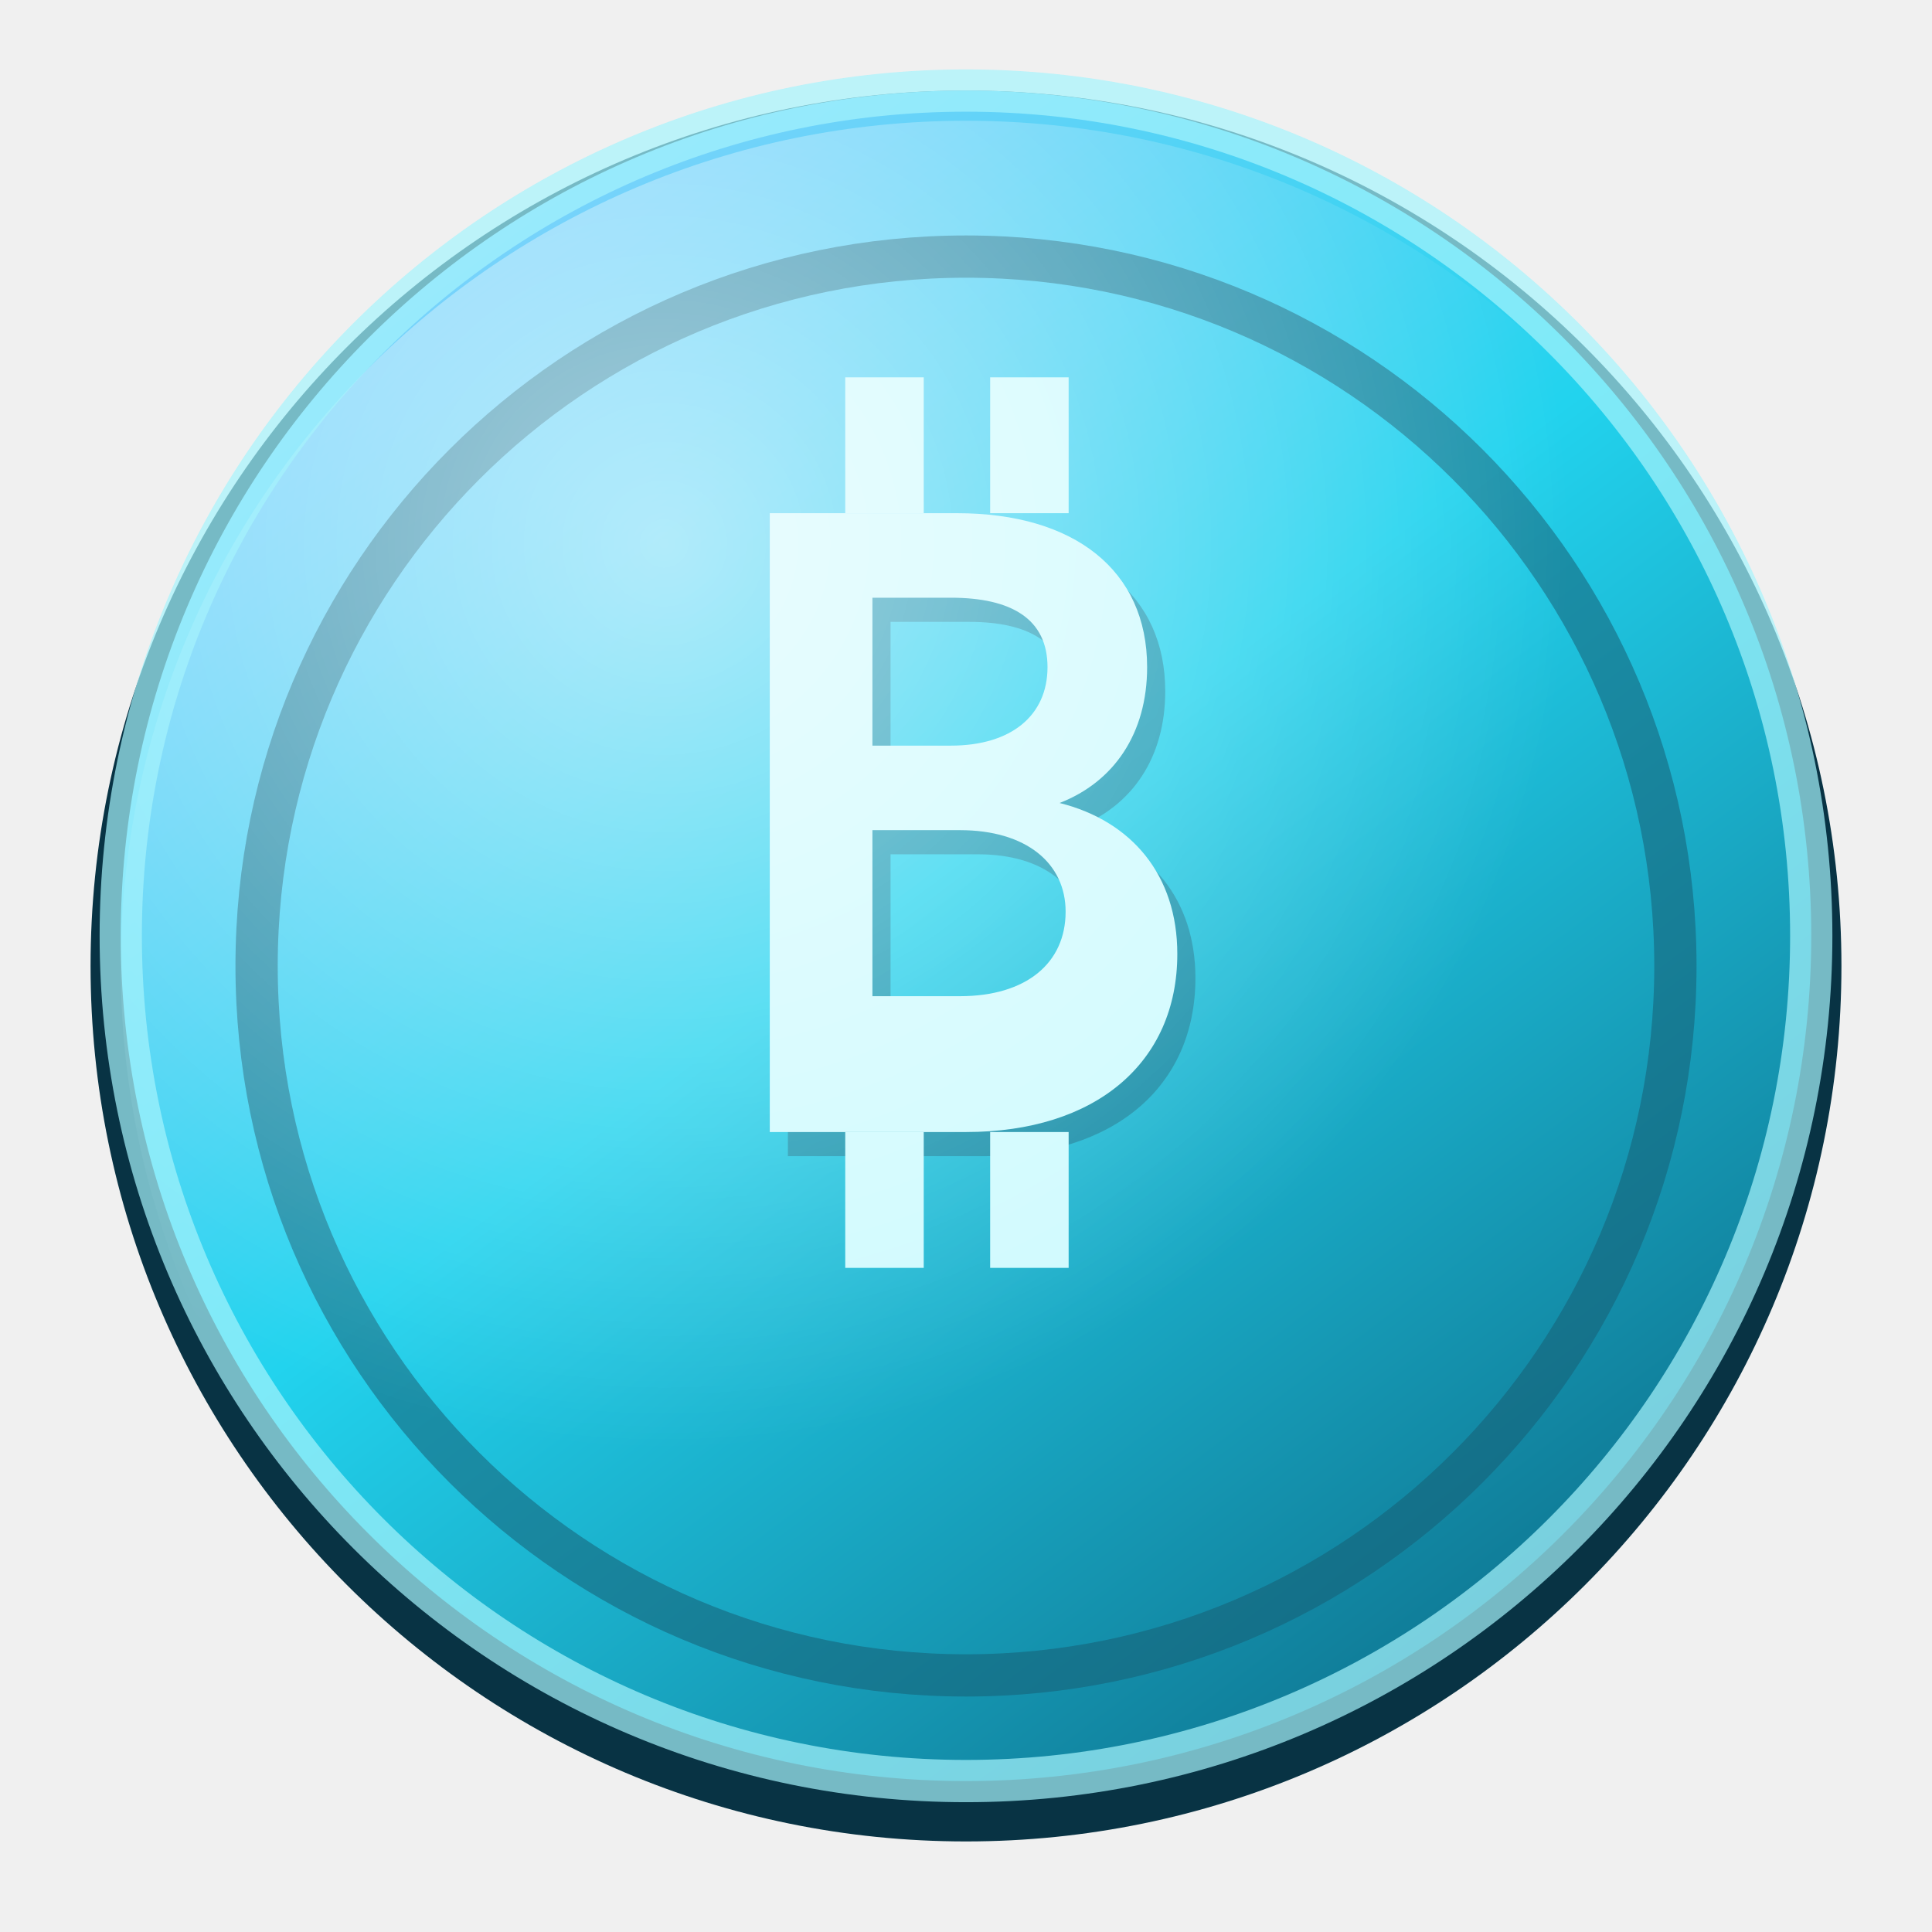
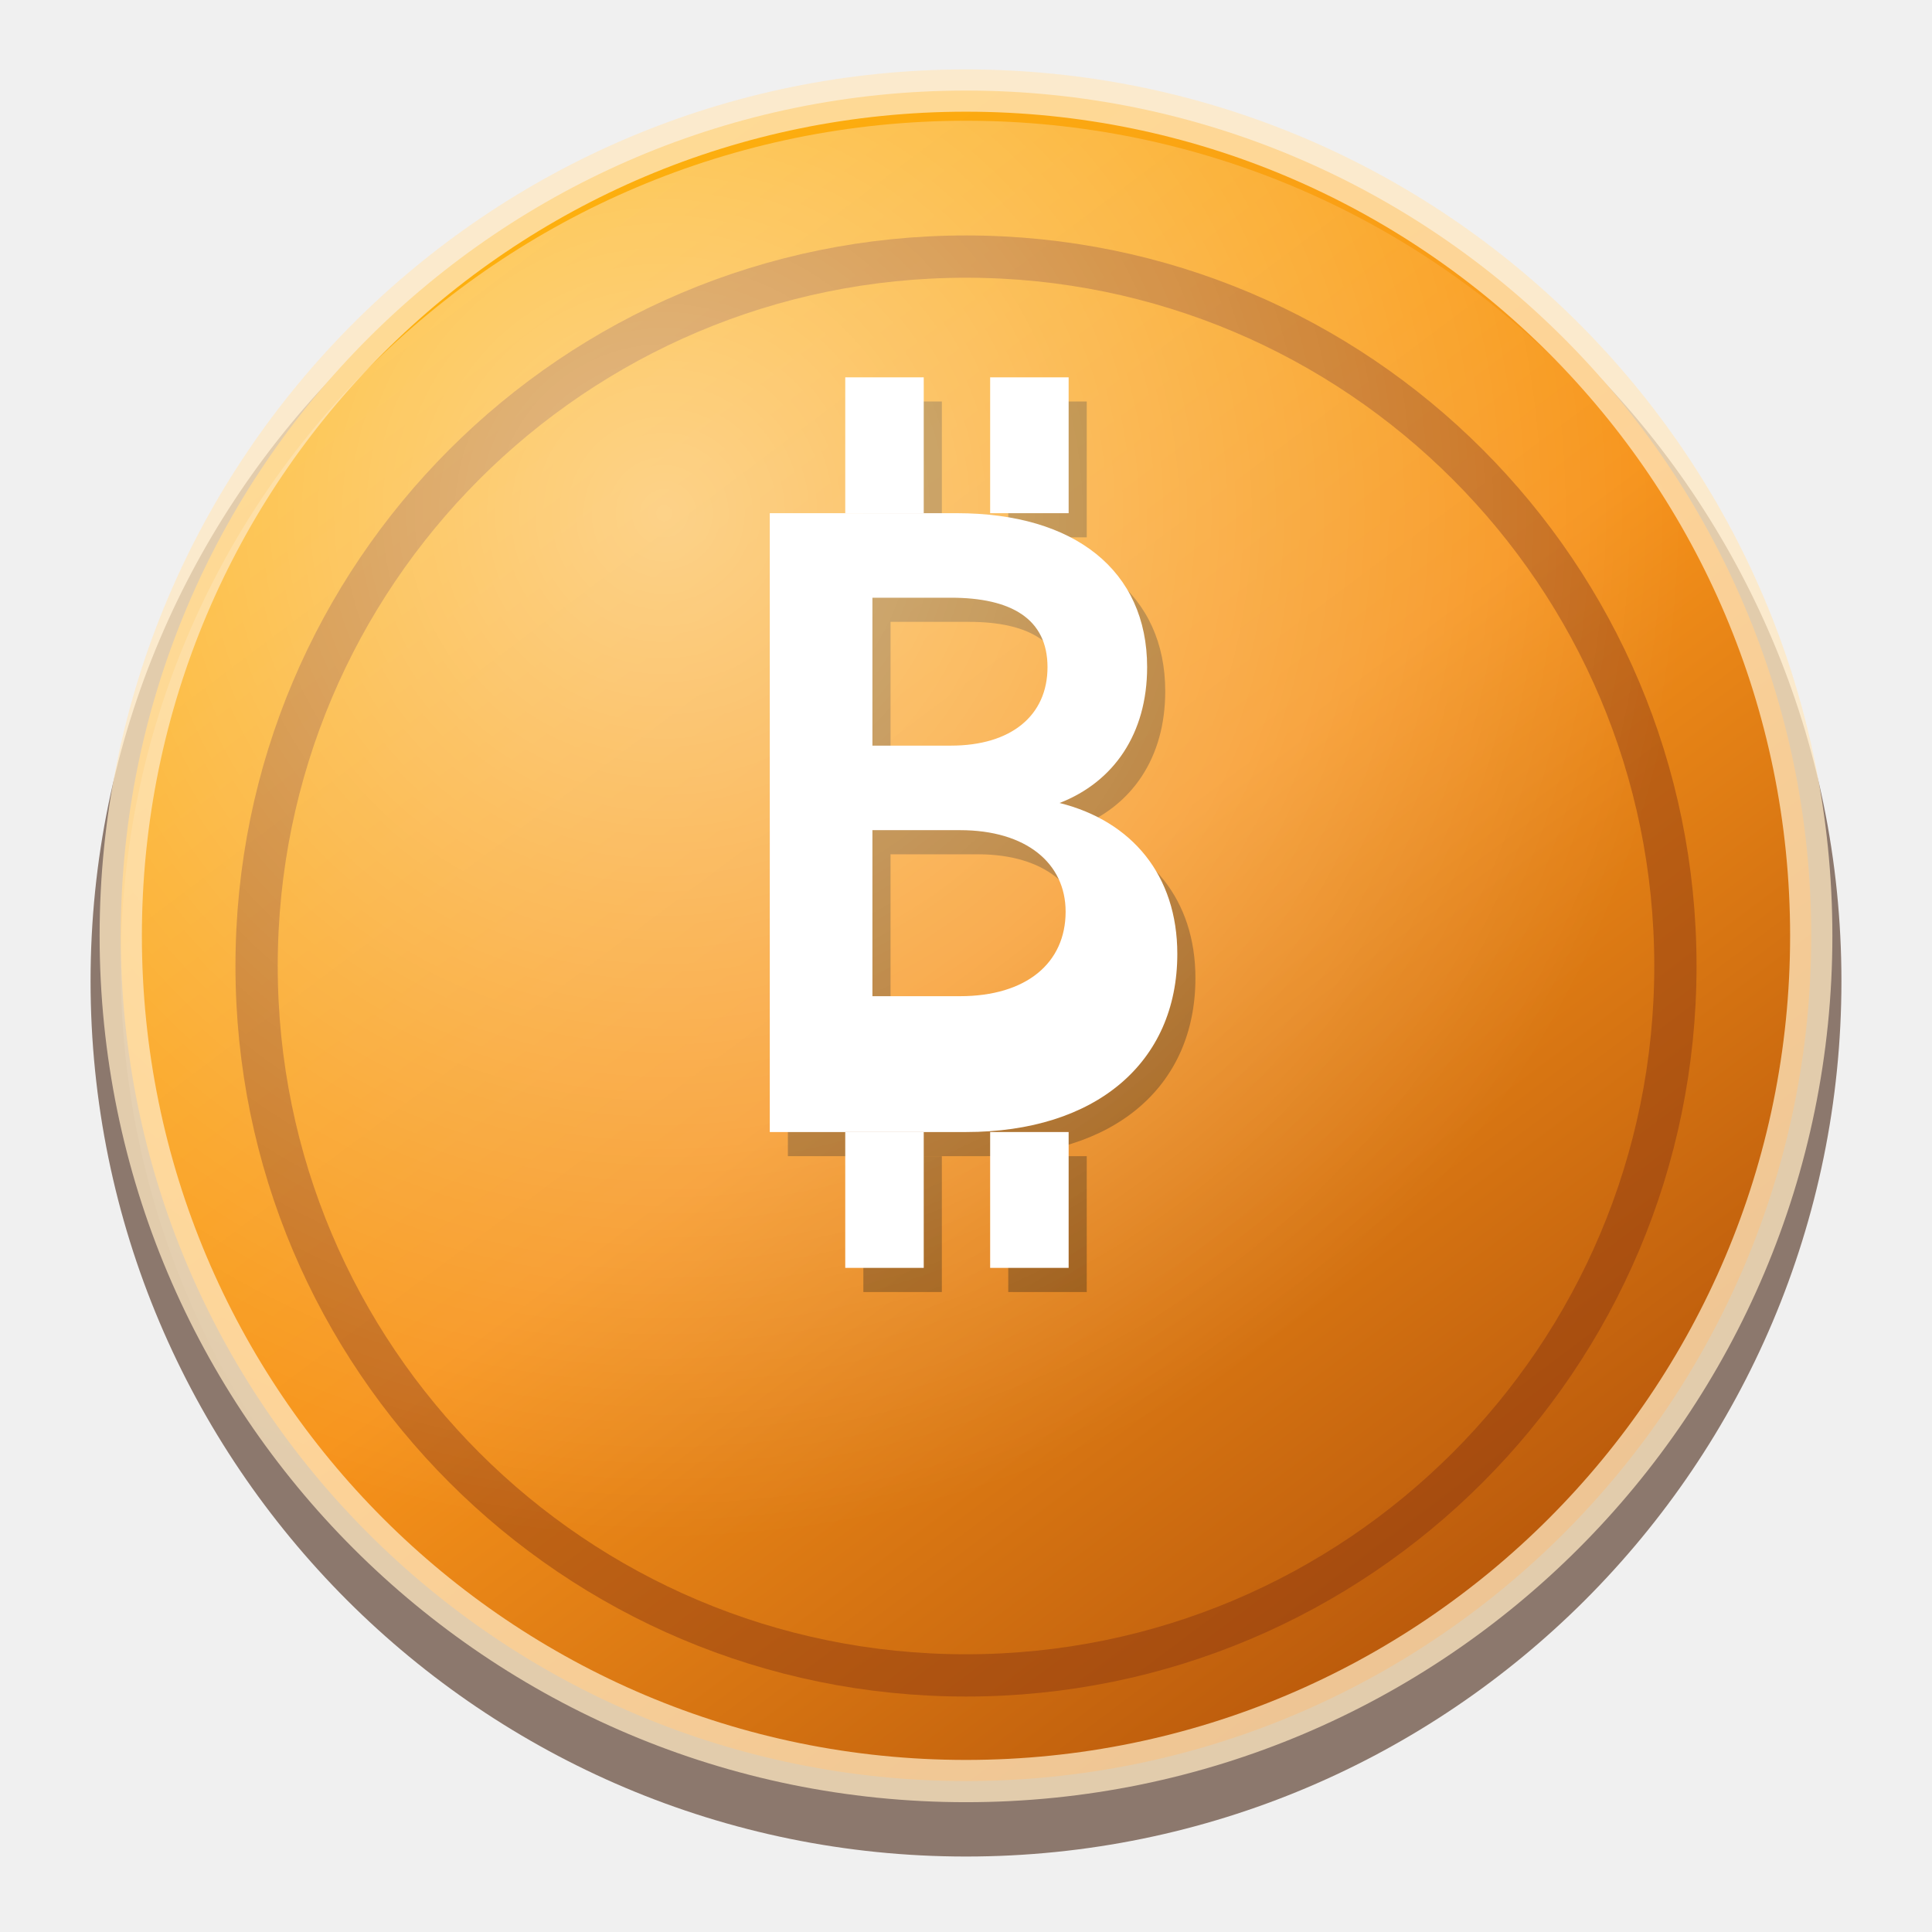
<svg xmlns="http://www.w3.org/2000/svg" viewBox="0 0 64 64">
  <defs>
-     <linearGradient id="btcF" x1="14" y1="8" x2="50" y2="56" gradientUnits="userSpaceOnUse">
-       <stop offset="0" stop-color="#7DD3FC" />
-       <stop offset=".45" stop-color="#22D3EE" />
-       <stop offset="1" stop-color="#0E7490" />
+     <linearGradient id="btcCoin" x1="14" y1="8" x2="50" y2="56" gradientUnits="userSpaceOnUse">
+       <stop offset="0" stop-color="#FDB10D" />
+       <stop offset=".5" stop-color="#F7931A" />
+       <stop offset="1" stop-color="#B4540A" />
    </linearGradient>
-     <radialGradient id="btcHi" cx="22" cy="18" r="30" gradientUnits="userSpaceOnUse">
-       <stop offset="0" stop-color="#fff" stop-opacity=".55" />
+     <radialGradient id="btcSheen" cx="22" cy="17" r="34" gradientUnits="userSpaceOnUse">
+       <stop offset="0" stop-color="#fff" stop-opacity=".5" />
      <stop offset="1" stop-color="#fff" stop-opacity="0" />
    </radialGradient>
  </defs>
-   <circle cx="32" cy="32" r="29" fill="#083344" />
-   <circle cx="32" cy="31" r="28" fill="url(#btcF)" />
-   <circle cx="32" cy="32" r="23.5" fill="none" stroke="#155E75" stroke-width="1.4" opacity=".55" />
-   <path d="M25.5 17h6.2c3.9 0 6.3 1.9 6.3 5.1 0 2.2-1.1 3.8-2.9 4.5 2.4.6 3.9 2.4 3.9 5 0 3.6-2.7 5.9-7 5.9h-6.5zm3.4 2.8v4.9h2.6c2 0 3.2-1 3.2-2.6s-1.2-2.3-3.2-2.3zm0 7.7v5.5h2.9c2.2 0 3.5-1.1 3.5-2.8 0-1.6-1.3-2.7-3.5-2.7z" fill="#155E75" opacity=".45" transform="translate(0.6 0.8)" />
-   <path d="M25.5 17h6.2c3.9 0 6.3 1.9 6.3 5.1 0 2.2-1.1 3.8-2.9 4.5 2.4.6 3.9 2.4 3.9 5 0 3.6-2.7 5.9-7 5.9h-6.5zm3.4 2.8v4.9h2.6c2 0 3.2-1 3.2-2.6s-1.2-2.3-3.2-2.3zm0 7.7v5.5h2.9c2.2 0 3.5-1.1 3.5-2.8 0-1.6-1.3-2.7-3.5-2.7z" fill="#CFFAFE" />
-   <path d="M28 12.5h2.6V17H28zm4.8 0h2.6V17h-2.6zM28 37.5h2.6V42H28zm4.8 0h2.6V42h-2.6z" fill="#CFFAFE" />
-   <circle cx="32" cy="32" r="28" fill="url(#btcHi)" />
-   <circle cx="32" cy="31" r="28" fill="none" stroke="#A5F3FC" stroke-width="1.4" opacity=".7" />
+   <circle cx="32" cy="32.5" r="29" fill="#3A1602" opacity=".55" />
+   <circle cx="32" cy="31" r="28" fill="url(#btcCoin)" />
+   <circle cx="32" cy="32" r="23.5" fill="none" stroke="#7C2D12" stroke-width="1.4" opacity=".4" />
+   <g fill="#1E1005" opacity=".35" transform="translate(.6 .8)">
+     <path d="M28 12.5h2.6V17H28zm4.8 0h2.6V17h-2.6zM28 37.5h2.6V42H28zm4.8 0h2.6V42h-2.6z" />
+     <path d="M25.5 17h6.2c3.9 0 6.3 1.9 6.3 5.1 0 2.2-1.1 3.8-2.9 4.5 2.4.6 3.9 2.4 3.9 5 0 3.6-2.7 5.9-7 5.9h-6.5zm3.4 2.8v4.9h2.6c2 0 3.2-1 3.2-2.6s-1.2-2.3-3.2-2.3zm0 7.7v5.5h2.9c2.2 0 3.5-1.1 3.5-2.8 0-1.6-1.3-2.7-3.5-2.7z" />
+   </g>
+   <path d="M28 12.5h2.6V17H28zm4.8 0h2.6V17h-2.6zM28 37.5h2.6V42H28zm4.8 0h2.6V42h-2.6z" fill="#FFFFFF" />
+   <path d="M25.5 17h6.2c3.9 0 6.3 1.9 6.3 5.1 0 2.2-1.1 3.8-2.9 4.5 2.4.6 3.9 2.4 3.9 5 0 3.6-2.7 5.9-7 5.9h-6.5zm3.4 2.8v4.9h2.6c2 0 3.2-1 3.2-2.6s-1.2-2.3-3.2-2.3zm0 7.7v5.5h2.9c2.2 0 3.5-1.1 3.5-2.8 0-1.6-1.3-2.7-3.5-2.7z" fill="#FFFFFF" />
+   <circle cx="32" cy="32" r="28" fill="url(#btcSheen)" />
+   <circle cx="32" cy="31" r="28" fill="none" stroke="#FFE8C2" stroke-width="1.4" opacity=".75" />
</svg>
